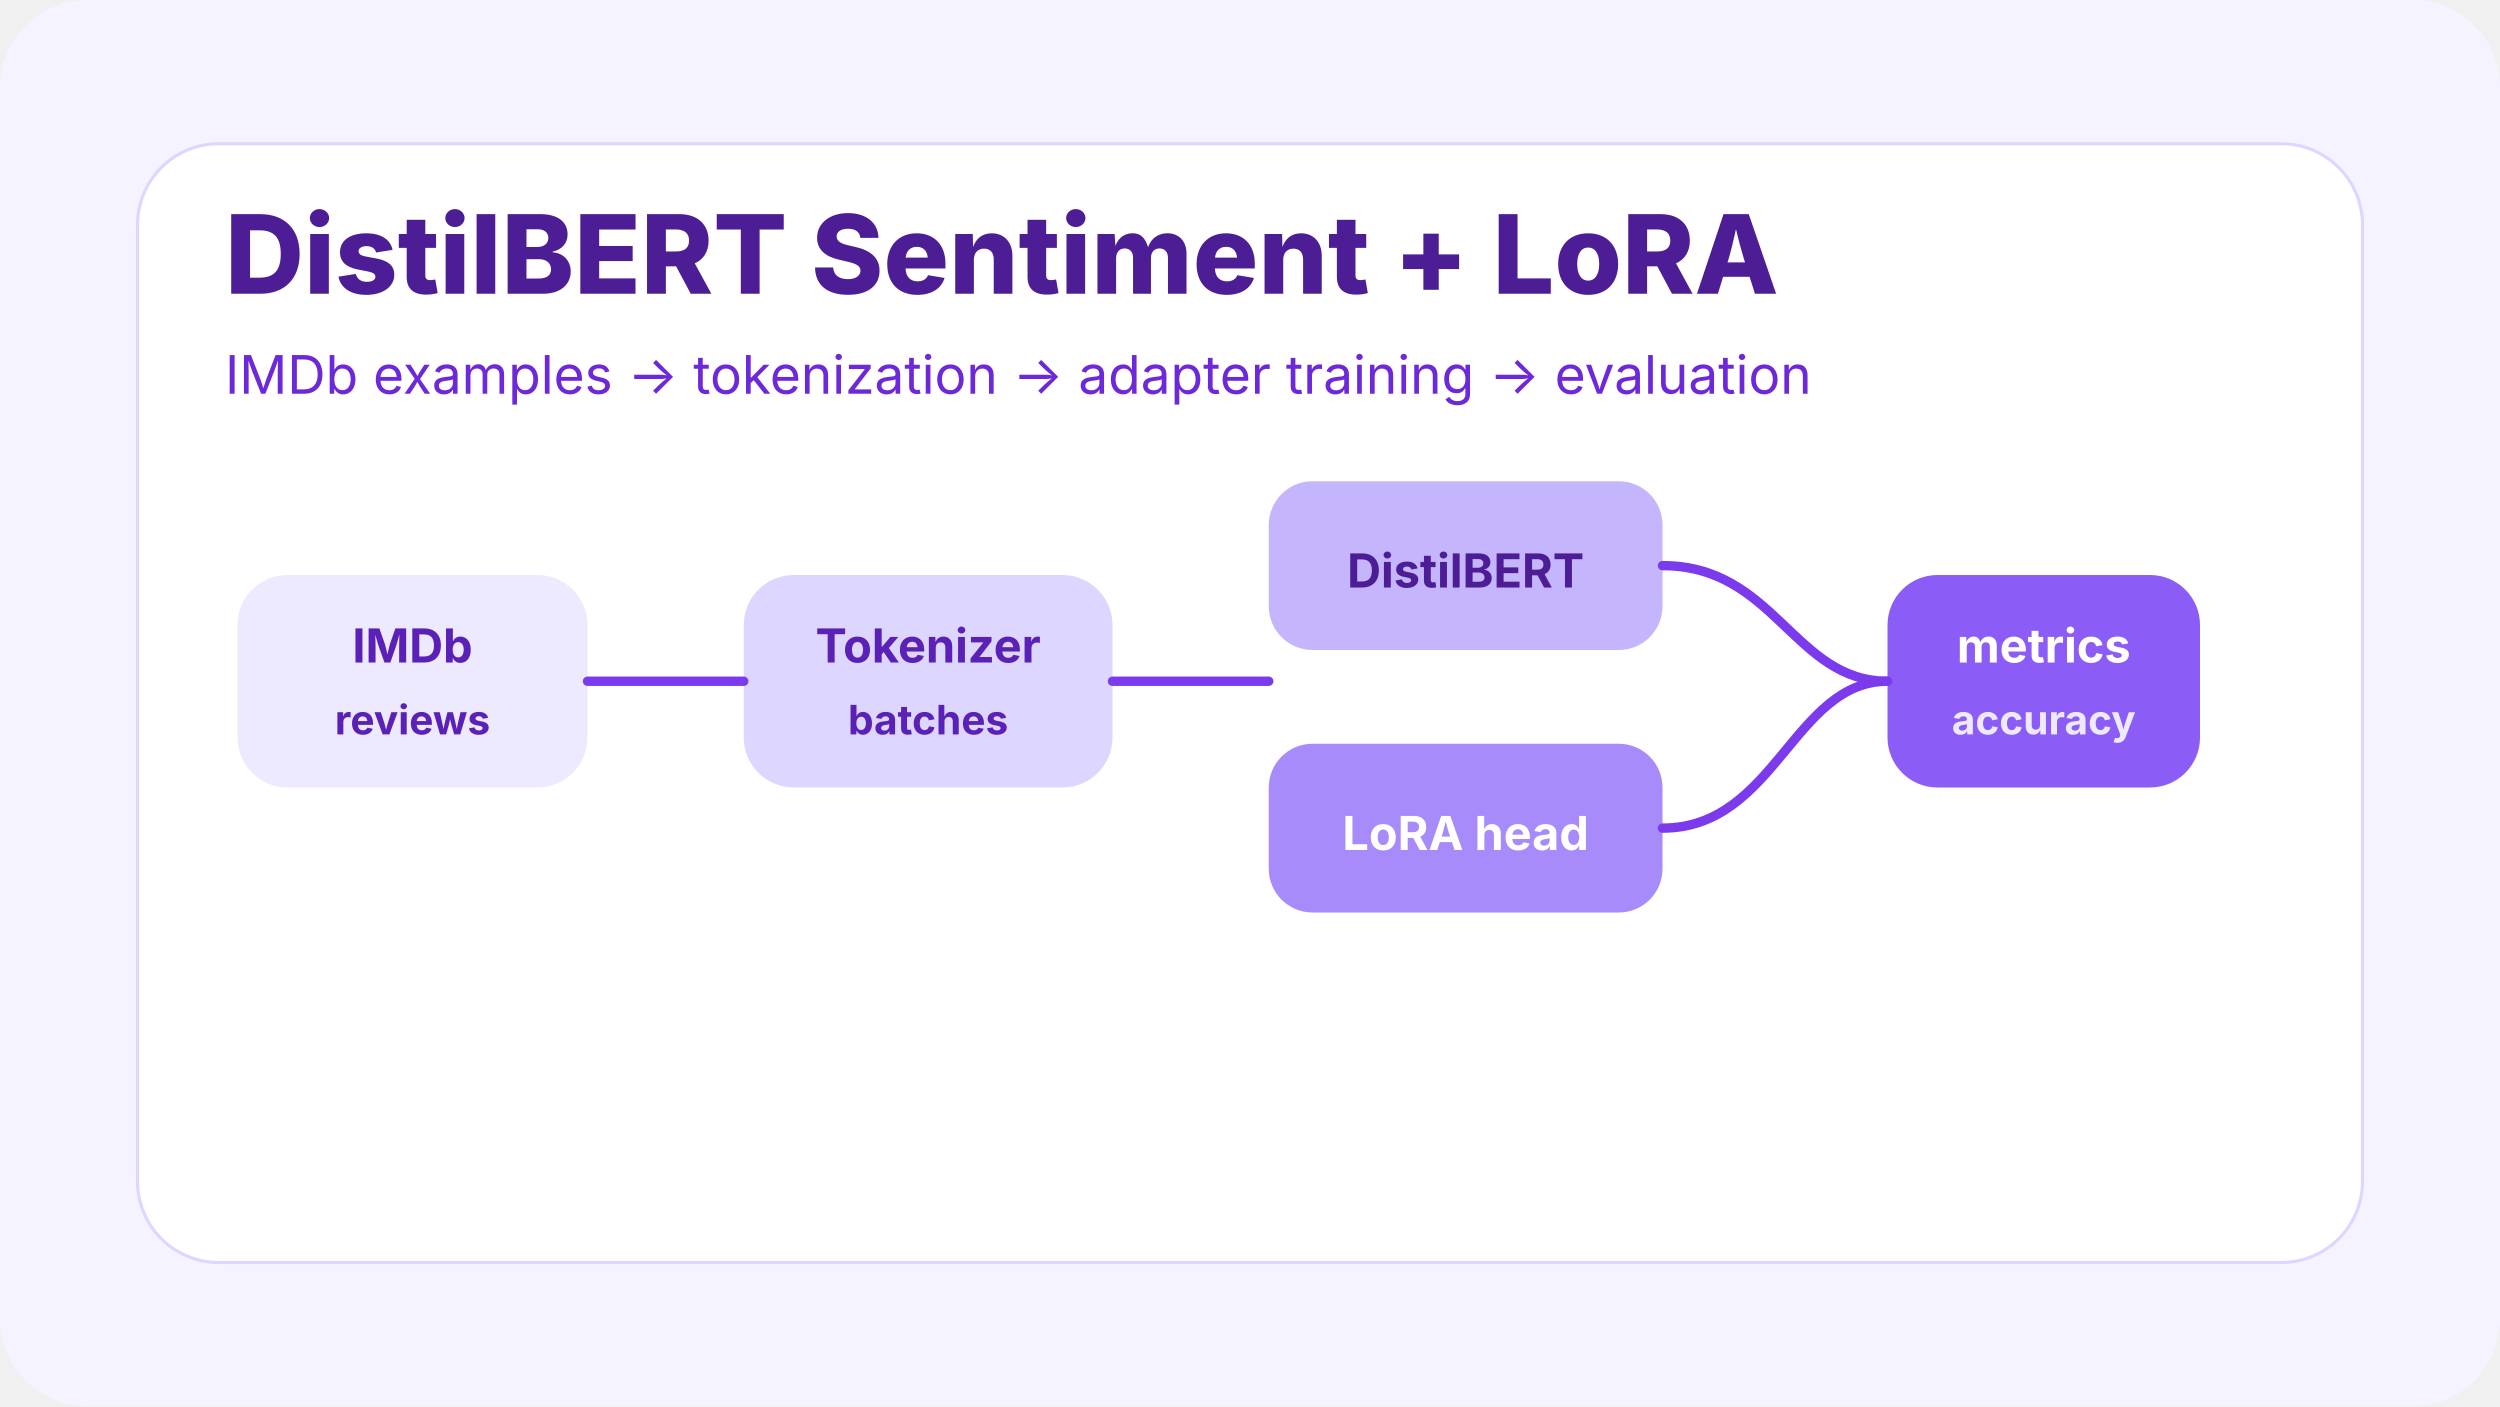
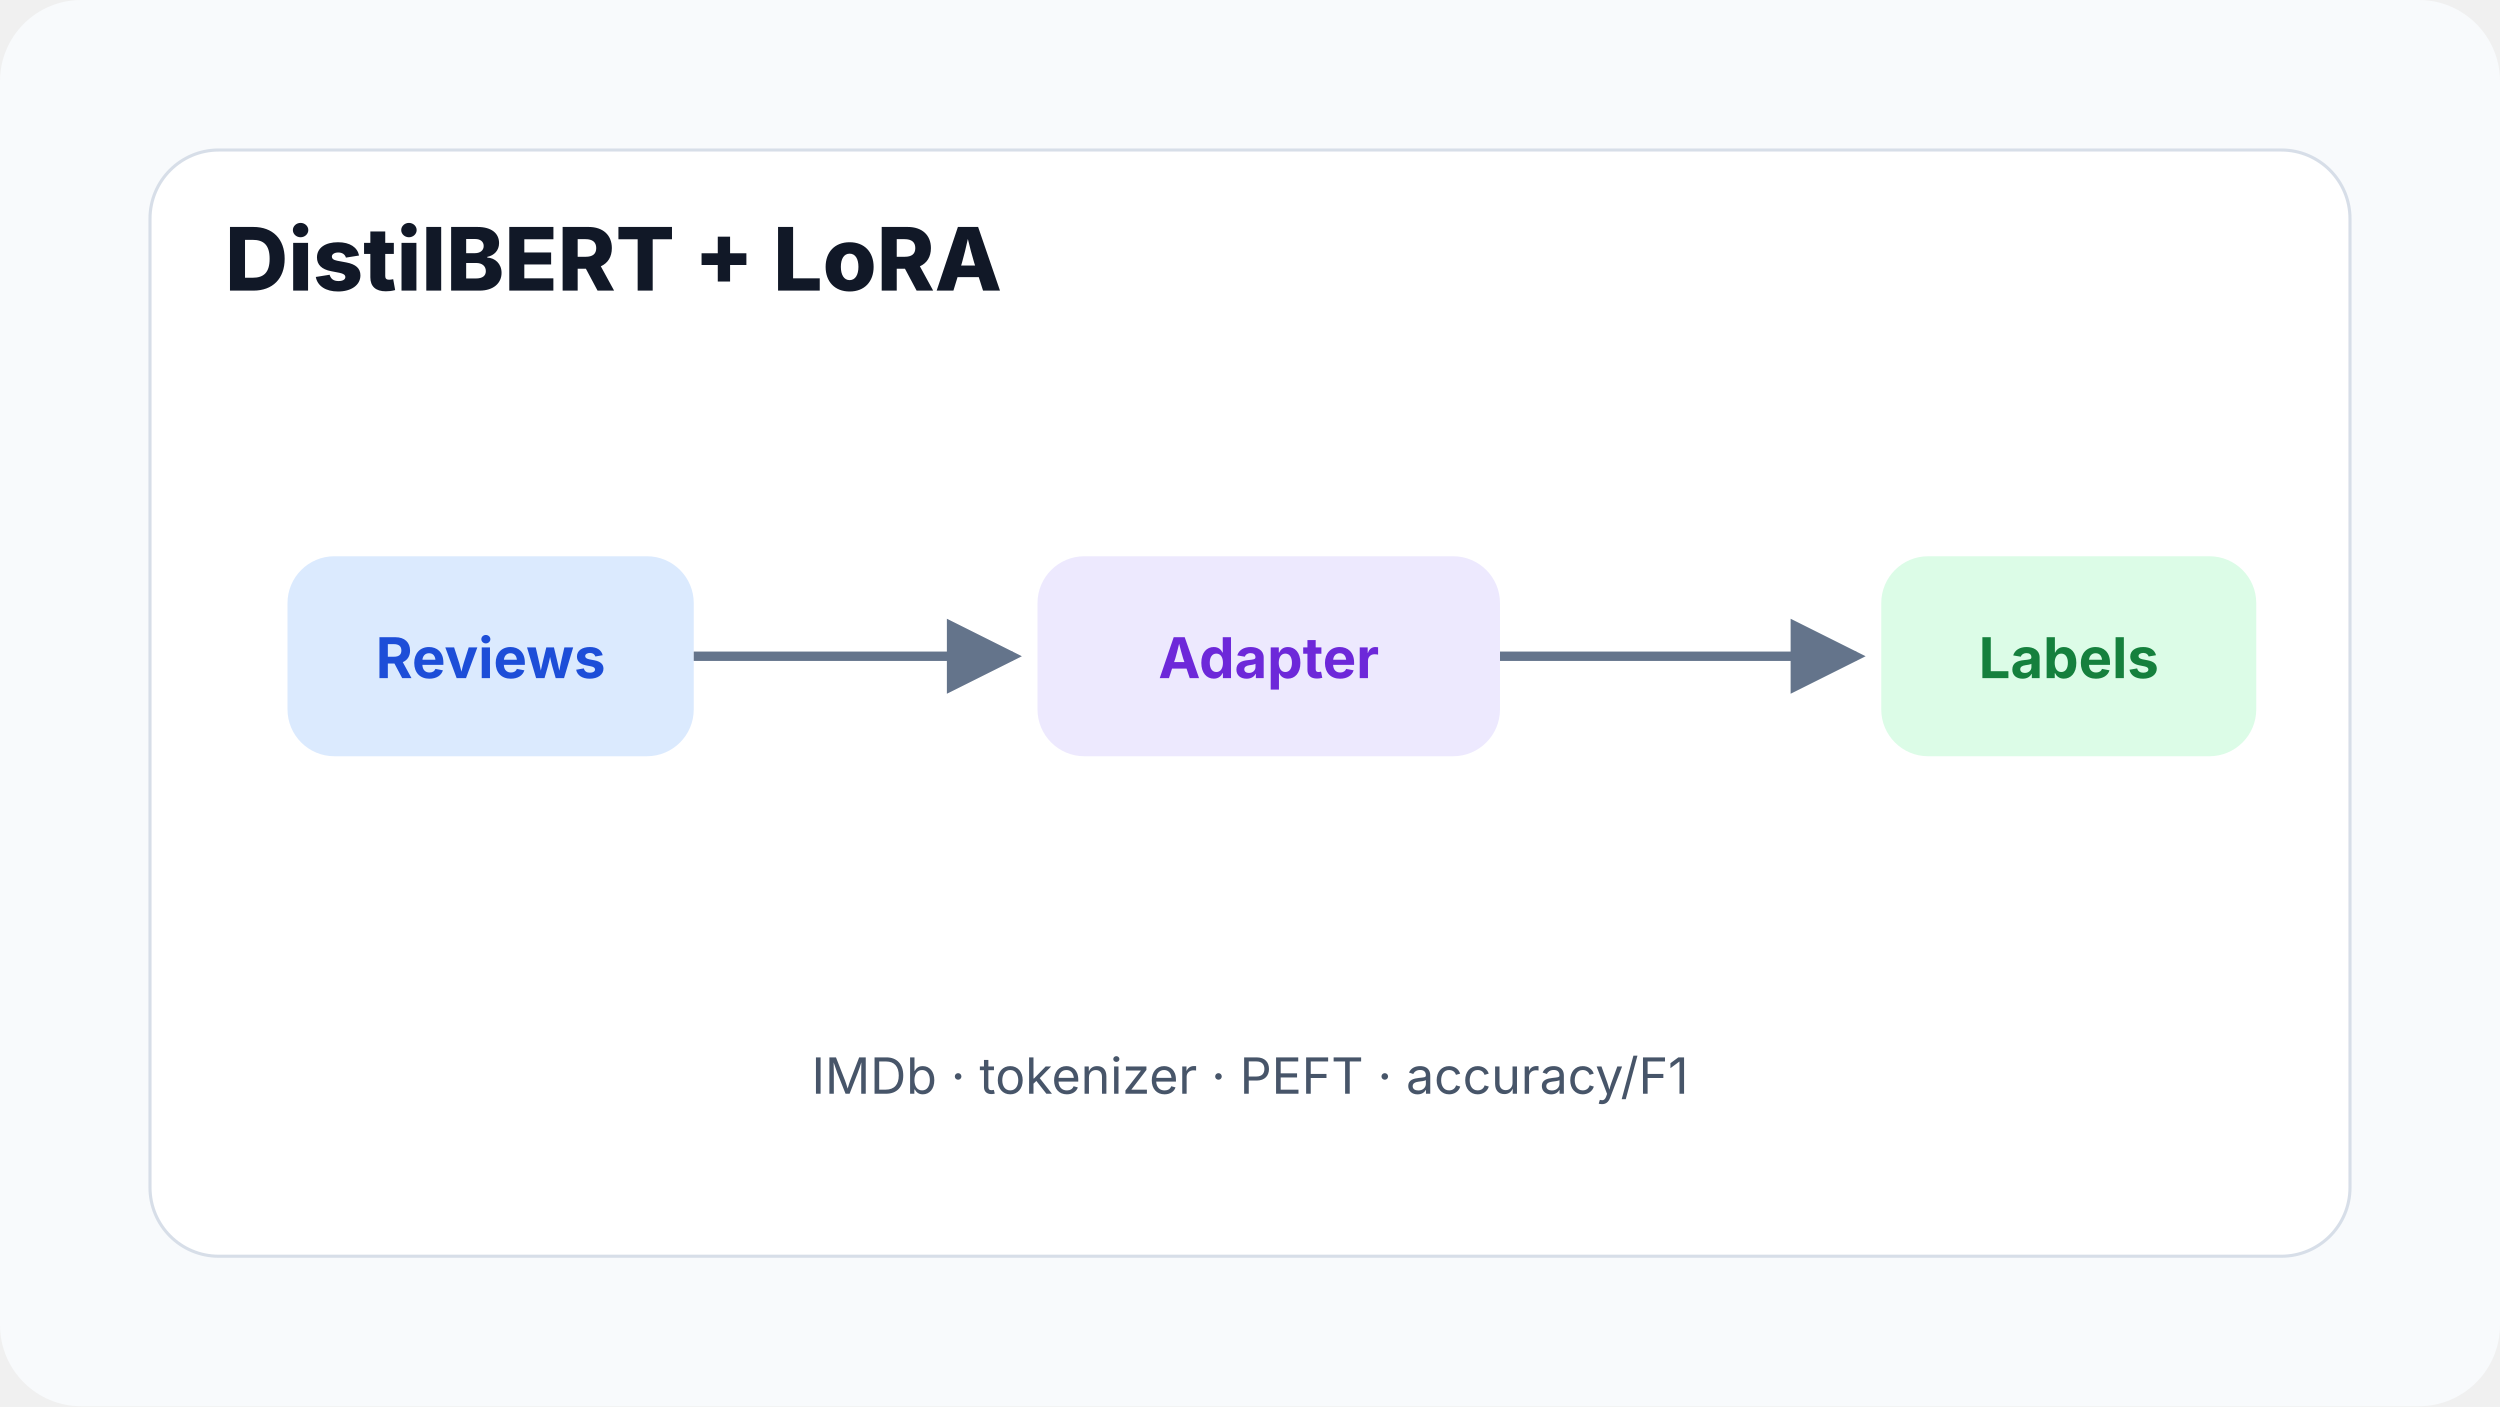
- <svg xmlns="http://www.w3.org/2000/svg" viewBox="0 0 800 450" role="img" aria-label="DistilBERT LoRA sentiment fine tuning pipeline">
-   <rect width="800" height="450" rx="28" fill="#f5f3ff" />
-   <rect x="44" y="46" width="712" height="358" rx="26" fill="#ffffff" stroke="#ddd6fe" />
-   <text x="72" y="94" font-family="Inter, Arial, sans-serif" font-size="35" font-weight="800" fill="#4c1d95">DistilBERT Sentiment + LoRA</text>
-   <text x="72" y="126" font-family="Inter, Arial, sans-serif" font-size="17" fill="#6d28d9">IMDb examples → tokenization → adapter training → evaluation</text>
-   <g font-family="Inter, Arial, sans-serif" text-anchor="middle" font-weight="700">
-     <rect x="76" y="184" width="112" height="68" rx="16" fill="#ede9fe" />
-     <text x="132" y="212" font-size="15" fill="#5b21b6">IMDb</text>
-     <text x="132" y="235" font-size="13" fill="#5b21b6">reviews</text>
-     <rect x="238" y="184" width="118" height="68" rx="16" fill="#ddd6fe" />
-     <text x="297" y="212" font-size="15" fill="#5b21b6">Tokenizer</text>
-     <text x="297" y="235" font-size="13" fill="#5b21b6">batches</text>
-     <rect x="406" y="154" width="126" height="54" rx="14" fill="#c4b5fd" />
-     <text x="469" y="188" font-size="15" fill="#4c1d95">DistilBERT</text>
-     <rect x="406" y="238" width="126" height="54" rx="14" fill="#a78bfa" />
-     <text x="469" y="272" font-size="15" fill="#ffffff">LoRA head</text>
-     <rect x="604" y="184" width="100" height="68" rx="16" fill="#8b5cf6" />
-     <text x="654" y="212" font-size="15" fill="#ffffff">metrics</text>
-     <text x="654" y="235" font-size="13" fill="#ede9fe">accuracy</text>
-   </g>
-   <g stroke="#7c3aed" stroke-width="3" fill="none" stroke-linecap="round">
-     <path d="M188 218h50" />
-     <path d="M356 218h50" />
-     <path d="M532 181c36 0 42 37 72 37" />
-     <path d="M532 265c36 0 42-47 72-47" />
+ <svg xmlns="http://www.w3.org/2000/svg" viewBox="0 0 800 450" role="img" aria-label="DistilBERT LoRA sentiment pipeline">
+   <defs>
+     <marker id="a" markerWidth="8" markerHeight="8" refX="7" refY="4" orient="auto">
+       <path d="M0 0 8 4 0 8z" fill="#64748b" />
+     </marker>
+   </defs>
+   <rect width="800" height="450" rx="26" fill="#f8fafc" />
+   <rect x="48" y="48" width="704" height="354" rx="22" fill="#fff" stroke="#d7dee8" />
+   <g font-family="Inter, Arial, sans-serif">
+     <text x="72" y="93" font-size="28" font-weight="800" fill="#111827">DistilBERT + LoRA</text>
+     <g text-anchor="middle" font-size="18" font-weight="700">
+       <rect x="92" y="178" width="130" height="64" rx="15" fill="#dbeafe" />
+       <text x="157" y="217" fill="#1d4ed8">Reviews</text>
+       <rect x="332" y="178" width="148" height="64" rx="15" fill="#ede9fe" />
+       <text x="406" y="217" fill="#6d28d9">Adapter</text>
+       <rect x="602" y="178" width="120" height="64" rx="15" fill="#dcfce7" />
+       <text x="662" y="217" fill="#15803d">Labels</text>
+     </g>
+     <g stroke="#64748b" stroke-width="3" fill="none" marker-end="url(#a)">
+       <path d="M222 210h102" />
+       <path d="M480 210h114" />
+     </g>
+     <text x="400" y="350" text-anchor="middle" font-size="16" fill="#475569">IMDb · tokenizer · PEFT · accuracy/F1</text>
  </g>
</svg>
